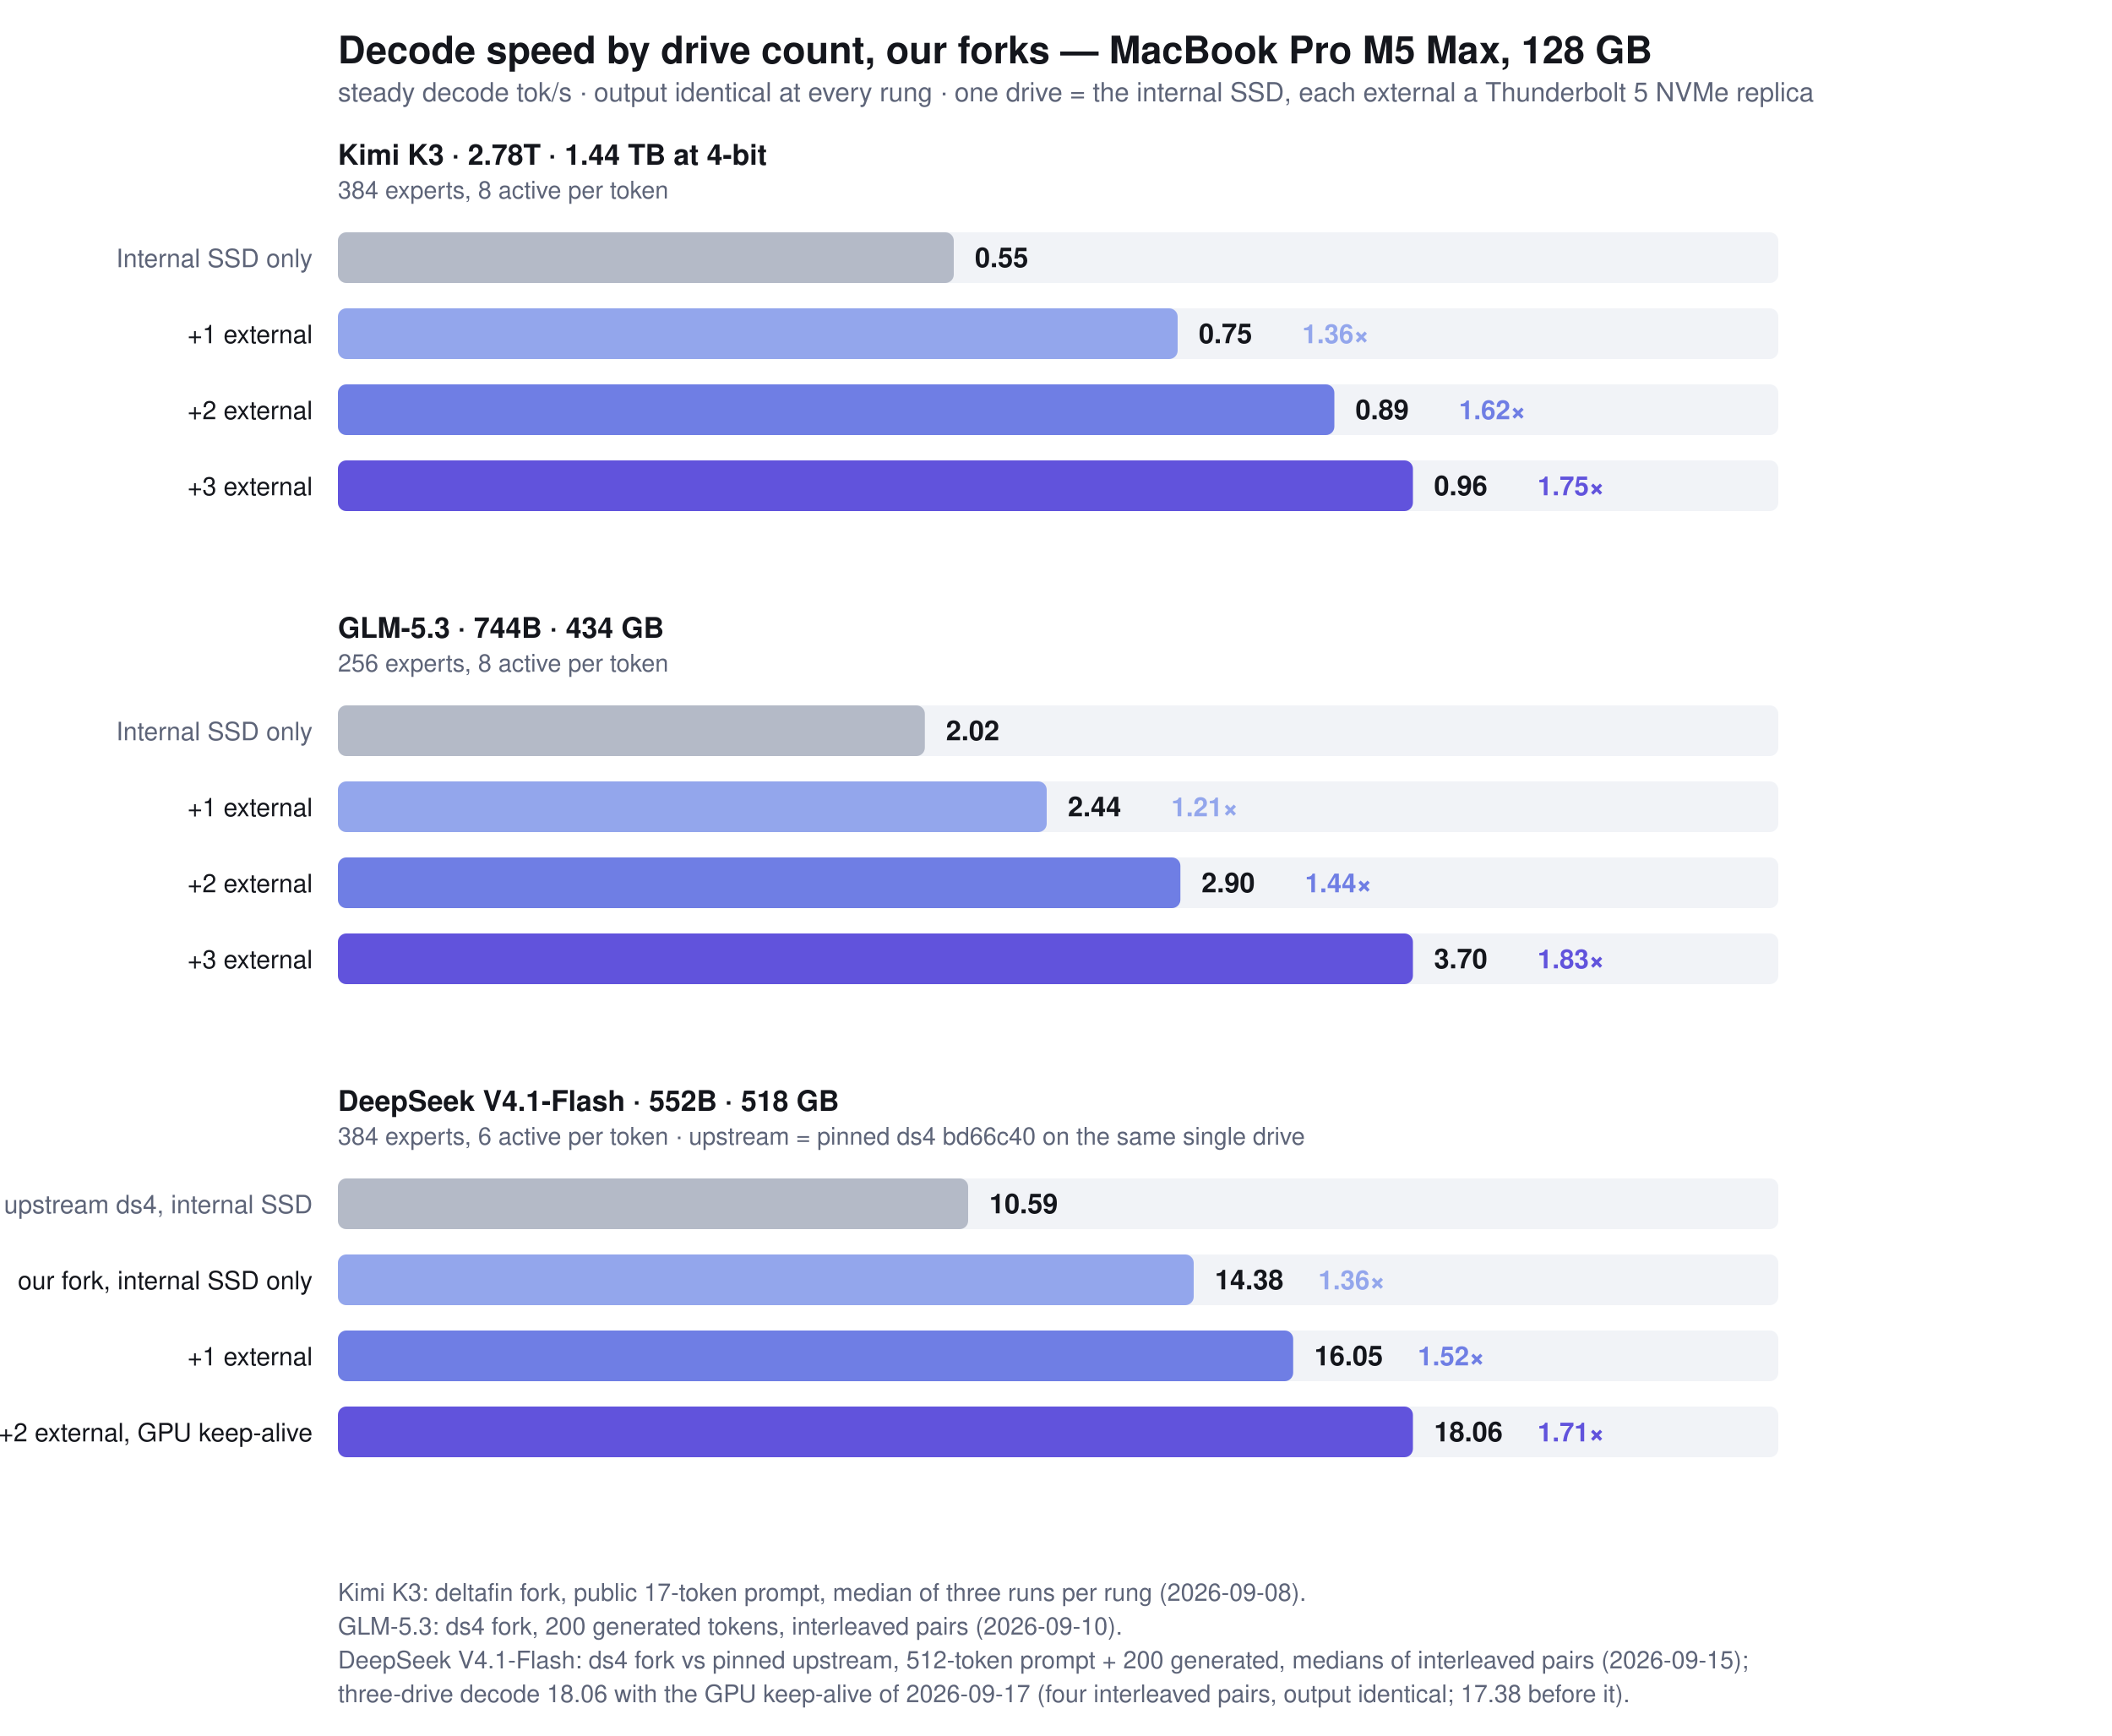
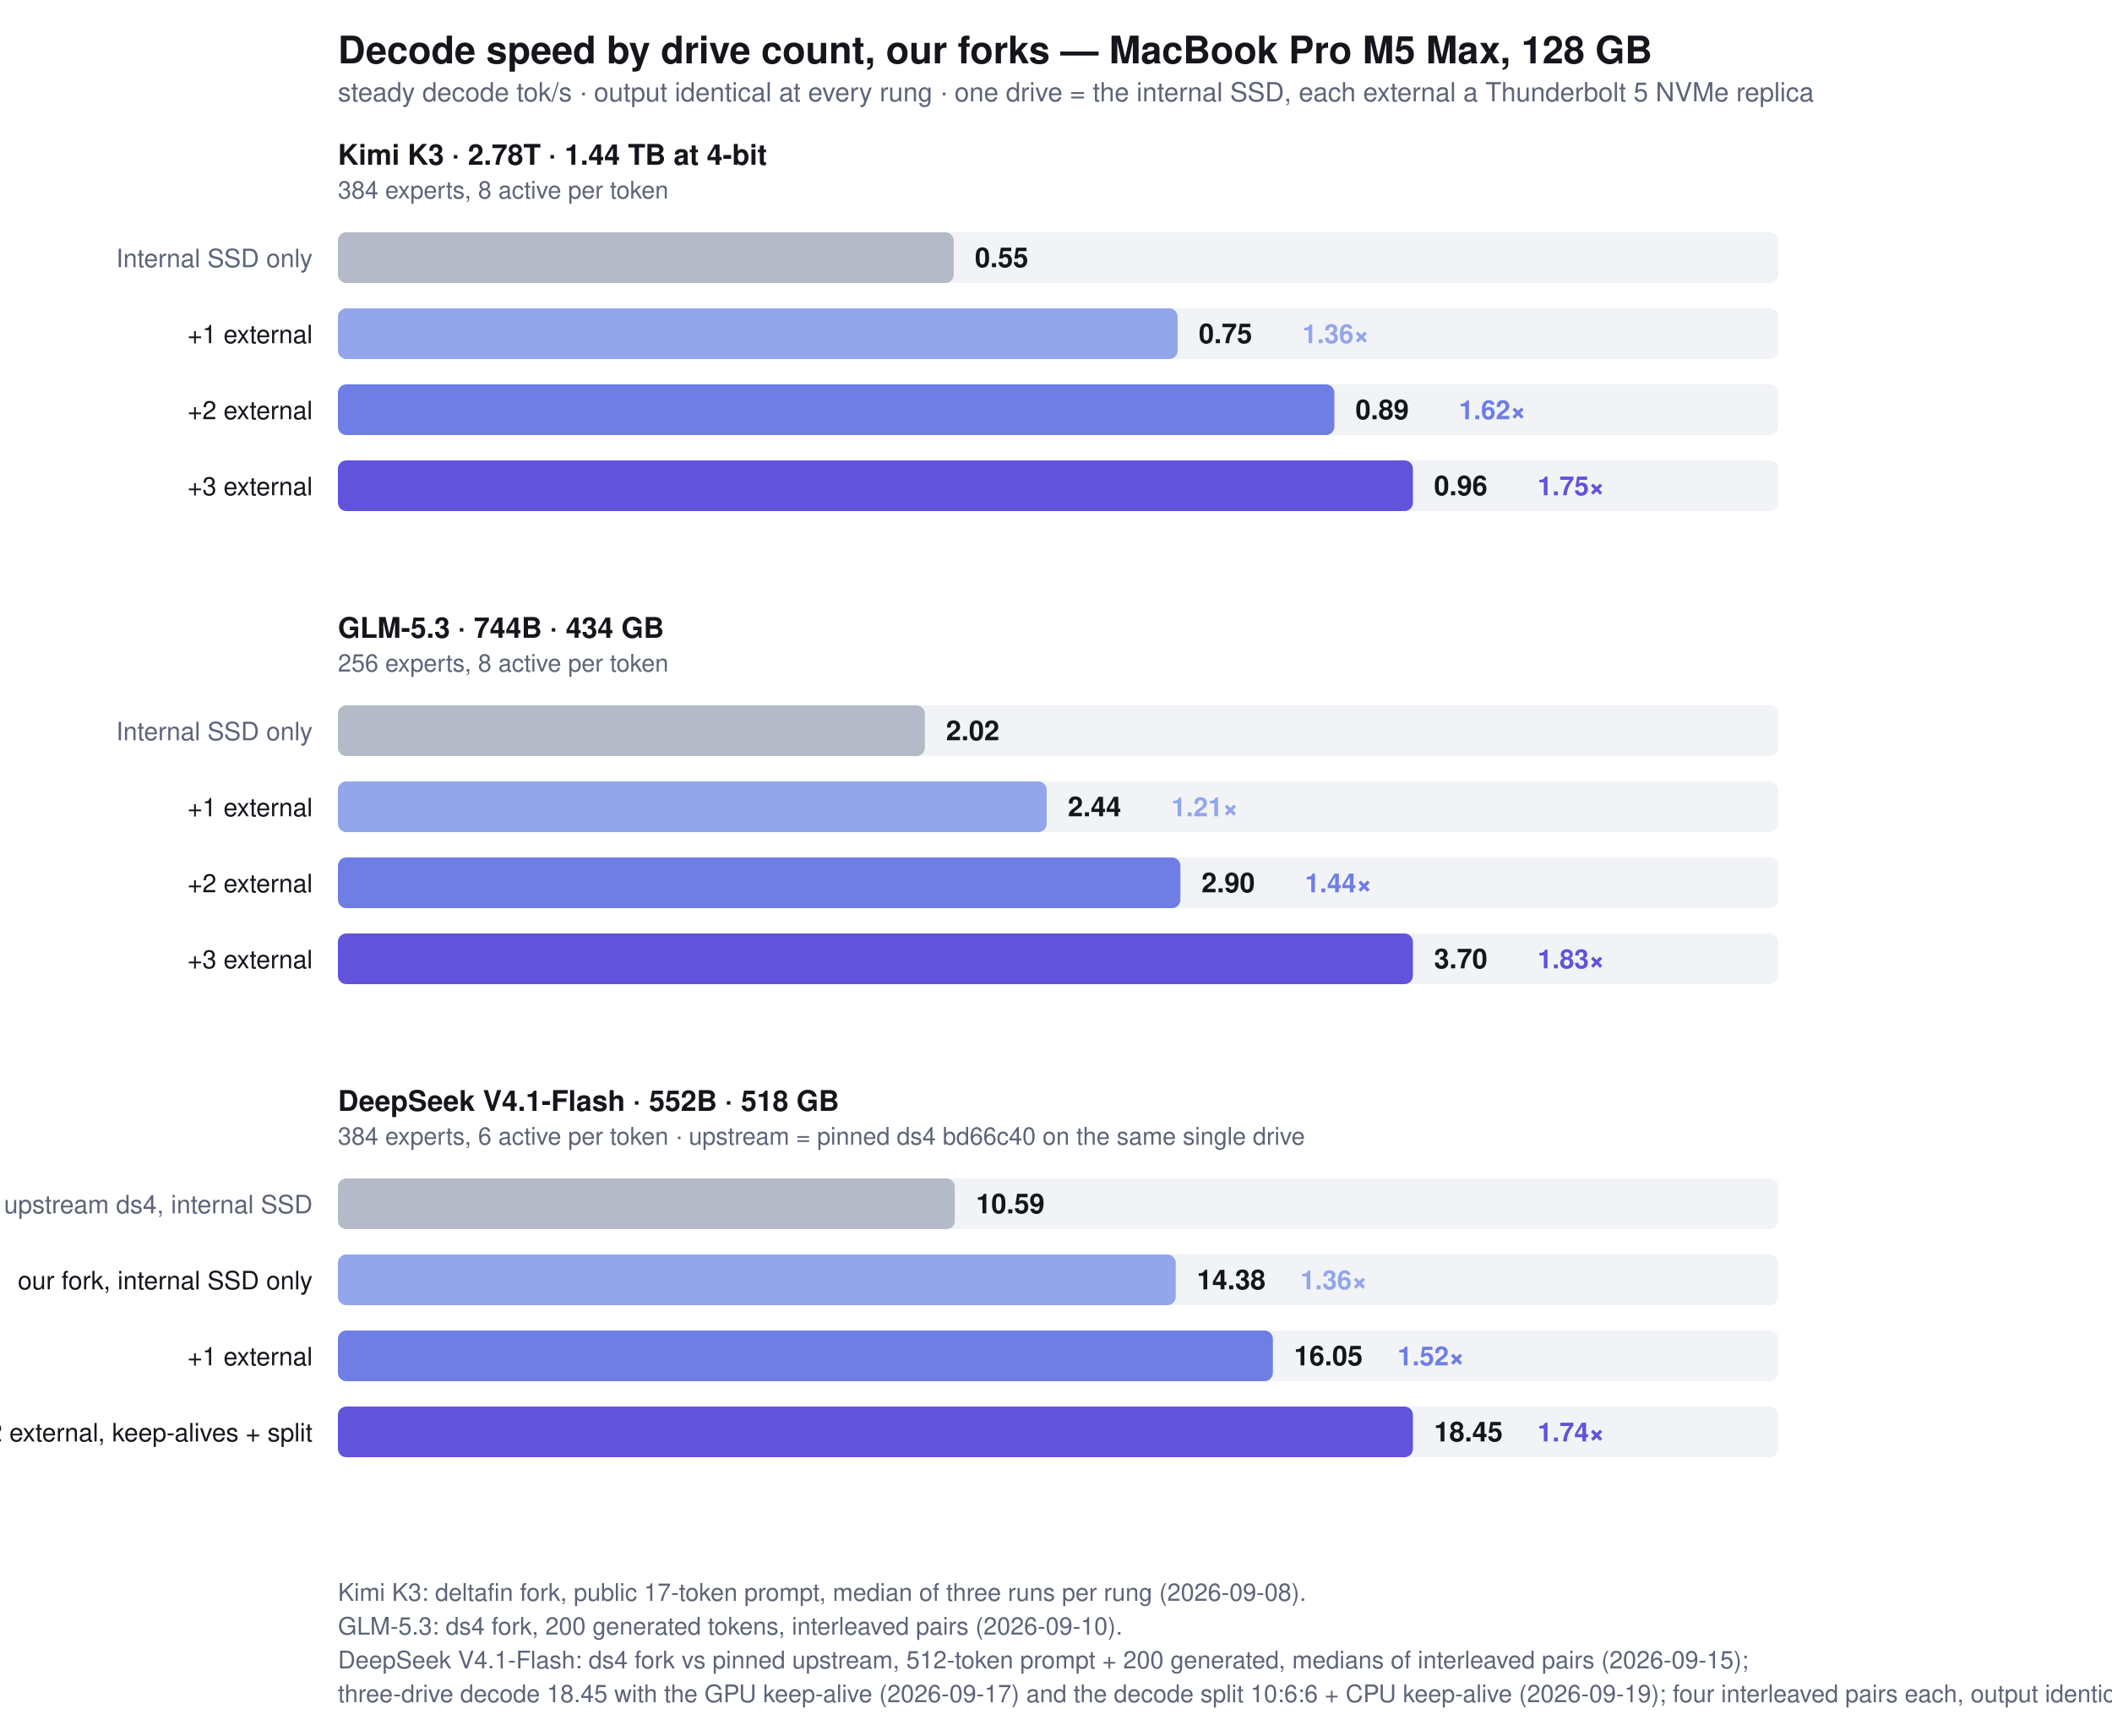
<svg xmlns="http://www.w3.org/2000/svg" viewBox="0 0 1000 822" width="1000" height="822" font-family="-apple-system,BlinkMacSystemFont,Segoe UI,Helvetica,Arial,sans-serif">
  <rect width="1000" height="822" fill="#ffffff" />
  <text x="160" y="30" font-size="18" font-weight="700" fill="#14161c">Decode speed by drive count, our forks — MacBook Pro M5 Max, 128 GB</text>
  <text x="160" y="48" font-size="12.5" fill="#5d6478">steady decode tok/s · output identical at every rung · one drive = the internal SSD, each external a Thunderbolt 5 NVMe replica</text>
  <text x="160" y="78" font-size="13.5" font-weight="700" fill="#14161c">Kimi K3 · 2.78T · 1.44 TB at 4-bit</text>
  <text x="160" y="94" font-size="11.5" fill="#5d6478">384 experts, 8 active per token</text>
  <text x="148" y="126.5" font-size="12" text-anchor="end" fill="#5d6478">Internal SSD only</text>
  <rect x="160" y="110" width="682.0" height="24" rx="4.0" fill="#f1f3f7" />
  <rect x="160" y="110" width="291.6" height="24" rx="4.0" fill="#b4bac7" />
  <text x="461.6" y="126.5" font-size="13" font-weight="700" fill="#14161c">0.55</text>
  <text x="148" y="162.5" font-size="12" text-anchor="end" fill="#14161c">+1 external</text>
  <rect x="160" y="146" width="682.0" height="24" rx="4.0" fill="#f1f3f7" />
  <rect x="160" y="146" width="397.6" height="24" rx="4.0" fill="#93a6ec" />
  <text x="567.6" y="162.5" font-size="13" font-weight="700" fill="#14161c">0.75</text>
  <text x="616.6" y="162.5" font-size="12.5" font-weight="600" fill="#93a6ec">1.36×</text>
  <text x="148" y="198.5" font-size="12" text-anchor="end" fill="#14161c">+2 external</text>
  <rect x="160" y="182" width="682.0" height="24" rx="4.0" fill="#f1f3f7" />
  <rect x="160" y="182" width="471.8" height="24" rx="4.0" fill="#6f7ee4" />
  <text x="641.8" y="198.5" font-size="13" font-weight="700" fill="#14161c">0.89</text>
  <text x="690.8" y="198.5" font-size="12.5" font-weight="600" fill="#6f7ee4">1.62×</text>
  <text x="148" y="234.5" font-size="12" text-anchor="end" fill="#14161c">+3 external</text>
  <rect x="160" y="218" width="682.0" height="24" rx="4.0" fill="#f1f3f7" />
  <rect x="160" y="218" width="509.0" height="24" rx="4.0" fill="#6153dc" />
  <text x="679.0" y="234.5" font-size="13" font-weight="700" fill="#14161c">0.96</text>
  <text x="728.0" y="234.5" font-size="12.5" font-weight="600" fill="#6153dc">1.75×</text>
  <text x="160" y="302" font-size="13.5" font-weight="700" fill="#14161c">GLM-5.3 · 744B · 434 GB</text>
  <text x="160" y="318" font-size="11.5" fill="#5d6478">256 experts, 8 active per token</text>
  <text x="148" y="350.5" font-size="12" text-anchor="end" fill="#5d6478">Internal SSD only</text>
  <rect x="160" y="334" width="682.0" height="24" rx="4.0" fill="#f1f3f7" />
  <rect x="160" y="334" width="277.9" height="24" rx="4.0" fill="#b4bac7" />
  <text x="447.9" y="350.5" font-size="13" font-weight="700" fill="#14161c">2.02</text>
  <text x="148" y="386.5" font-size="12" text-anchor="end" fill="#14161c">+1 external</text>
  <rect x="160" y="370" width="682.0" height="24" rx="4.0" fill="#f1f3f7" />
  <rect x="160" y="370" width="335.6" height="24" rx="4.0" fill="#93a6ec" />
  <text x="505.6" y="386.5" font-size="13" font-weight="700" fill="#14161c">2.44</text>
  <text x="554.6" y="386.5" font-size="12.5" font-weight="600" fill="#93a6ec">1.21×</text>
  <text x="148" y="422.5" font-size="12" text-anchor="end" fill="#14161c">+2 external</text>
  <rect x="160" y="406" width="682.0" height="24" rx="4.0" fill="#f1f3f7" />
  <rect x="160" y="406" width="398.9" height="24" rx="4.0" fill="#6f7ee4" />
  <text x="568.9" y="422.5" font-size="13" font-weight="700" fill="#14161c">2.90</text>
  <text x="617.9" y="422.5" font-size="12.5" font-weight="600" fill="#6f7ee4">1.44×</text>
  <text x="148" y="458.5" font-size="12" text-anchor="end" fill="#14161c">+3 external</text>
  <rect x="160" y="442" width="682.0" height="24" rx="4.0" fill="#f1f3f7" />
  <rect x="160" y="442" width="509.0" height="24" rx="4.0" fill="#6153dc" />
  <text x="679.0" y="458.5" font-size="13" font-weight="700" fill="#14161c">3.70</text>
  <text x="728.0" y="458.5" font-size="12.5" font-weight="600" fill="#6153dc">1.83×</text>
  <text x="160" y="526" font-size="13.5" font-weight="700" fill="#14161c">DeepSeek V4.1-Flash · 552B · 518 GB</text>
  <text x="160" y="542" font-size="11.5" fill="#5d6478">384 experts, 6 active per token · upstream = pinned ds4 bd66c40 on the same single drive</text>
  <text x="148" y="574.5" font-size="12" text-anchor="end" fill="#5d6478">upstream ds4, internal SSD</text>
  <rect x="160" y="558" width="682.0" height="24" rx="4.0" fill="#f1f3f7" />
-   <rect x="160" y="558" width="298.4" height="24" rx="4.0" fill="#b4bac7" />
-   <text x="468.4" y="574.5" font-size="13" font-weight="700" fill="#14161c">10.59</text>
+   <rect x="160" y="558" width="292.1" height="24" rx="4.0" fill="#b4bac7" />
+   <text x="462.1" y="574.5" font-size="13" font-weight="700" fill="#14161c">10.59</text>
  <text x="148" y="610.5" font-size="12" text-anchor="end" fill="#14161c">our fork, internal SSD only</text>
  <rect x="160" y="594" width="682.0" height="24" rx="4.0" fill="#f1f3f7" />
-   <rect x="160" y="594" width="405.2" height="24" rx="4.0" fill="#93a6ec" />
-   <text x="575.2" y="610.5" font-size="13" font-weight="700" fill="#14161c">14.38</text>
-   <text x="624.2" y="610.5" font-size="12.5" font-weight="600" fill="#93a6ec">1.36×</text>
+   <rect x="160" y="594" width="396.7" height="24" rx="4.0" fill="#93a6ec" />
+   <text x="566.7" y="610.5" font-size="13" font-weight="700" fill="#14161c">14.38</text>
+   <text x="615.7" y="610.5" font-size="12.5" font-weight="600" fill="#93a6ec">1.36×</text>
  <text x="148" y="646.5" font-size="12" text-anchor="end" fill="#14161c">+1 external</text>
  <rect x="160" y="630" width="682.0" height="24" rx="4.0" fill="#f1f3f7" />
-   <rect x="160" y="630" width="452.3" height="24" rx="4.0" fill="#6f7ee4" />
-   <text x="622.3" y="646.5" font-size="13" font-weight="700" fill="#14161c">16.05</text>
-   <text x="671.3" y="646.5" font-size="12.5" font-weight="600" fill="#6f7ee4">1.52×</text>
-   <text x="148" y="682.5" font-size="12" text-anchor="end" fill="#14161c">+2 external, GPU keep-alive</text>
+   <rect x="160" y="630" width="442.7" height="24" rx="4.0" fill="#6f7ee4" />
+   <text x="612.7" y="646.5" font-size="13" font-weight="700" fill="#14161c">16.05</text>
+   <text x="661.7" y="646.5" font-size="12.5" font-weight="600" fill="#6f7ee4">1.52×</text>
+   <text x="148" y="682.5" font-size="12" text-anchor="end" fill="#14161c">+2 external, keep-alives + split</text>
  <rect x="160" y="666" width="682.0" height="24" rx="4.0" fill="#f1f3f7" />
  <rect x="160" y="666" width="509.0" height="24" rx="4.0" fill="#6153dc" />
-   <text x="679.0" y="682.5" font-size="13" font-weight="700" fill="#14161c">18.06</text>
-   <text x="728.0" y="682.5" font-size="12.5" font-weight="600" fill="#6153dc">1.71×</text>
+   <text x="679.0" y="682.5" font-size="13" font-weight="700" fill="#14161c">18.45</text>
+   <text x="728.0" y="682.5" font-size="12.5" font-weight="600" fill="#6153dc">1.74×</text>
  <text x="160" y="758" font-size="11.5" fill="#5d6478">Kimi K3: deltafin fork, public 17-token prompt, median of three runs per rung (2026-09-08).</text>
  <text x="160" y="774" font-size="11.5" fill="#5d6478">GLM-5.3: ds4 fork, 200 generated tokens, interleaved pairs (2026-09-10).</text>
  <text x="160" y="790" font-size="11.5" fill="#5d6478">DeepSeek V4.1-Flash: ds4 fork vs pinned upstream, 512-token prompt + 200 generated, medians of interleaved pairs (2026-09-15);</text>
-   <text x="160" y="806" font-size="11.5" fill="#5d6478">three-drive decode 18.06 with the GPU keep-alive of 2026-09-17 (four interleaved pairs, output identical; 17.38 before it).</text>
+   <text x="160" y="806" font-size="11.5" fill="#5d6478">three-drive decode 18.45 with the GPU keep-alive (2026-09-17) and the decode split 10:6:6 + CPU keep-alive (2026-09-19); four interleaved pairs each, output identical.</text>
</svg>
